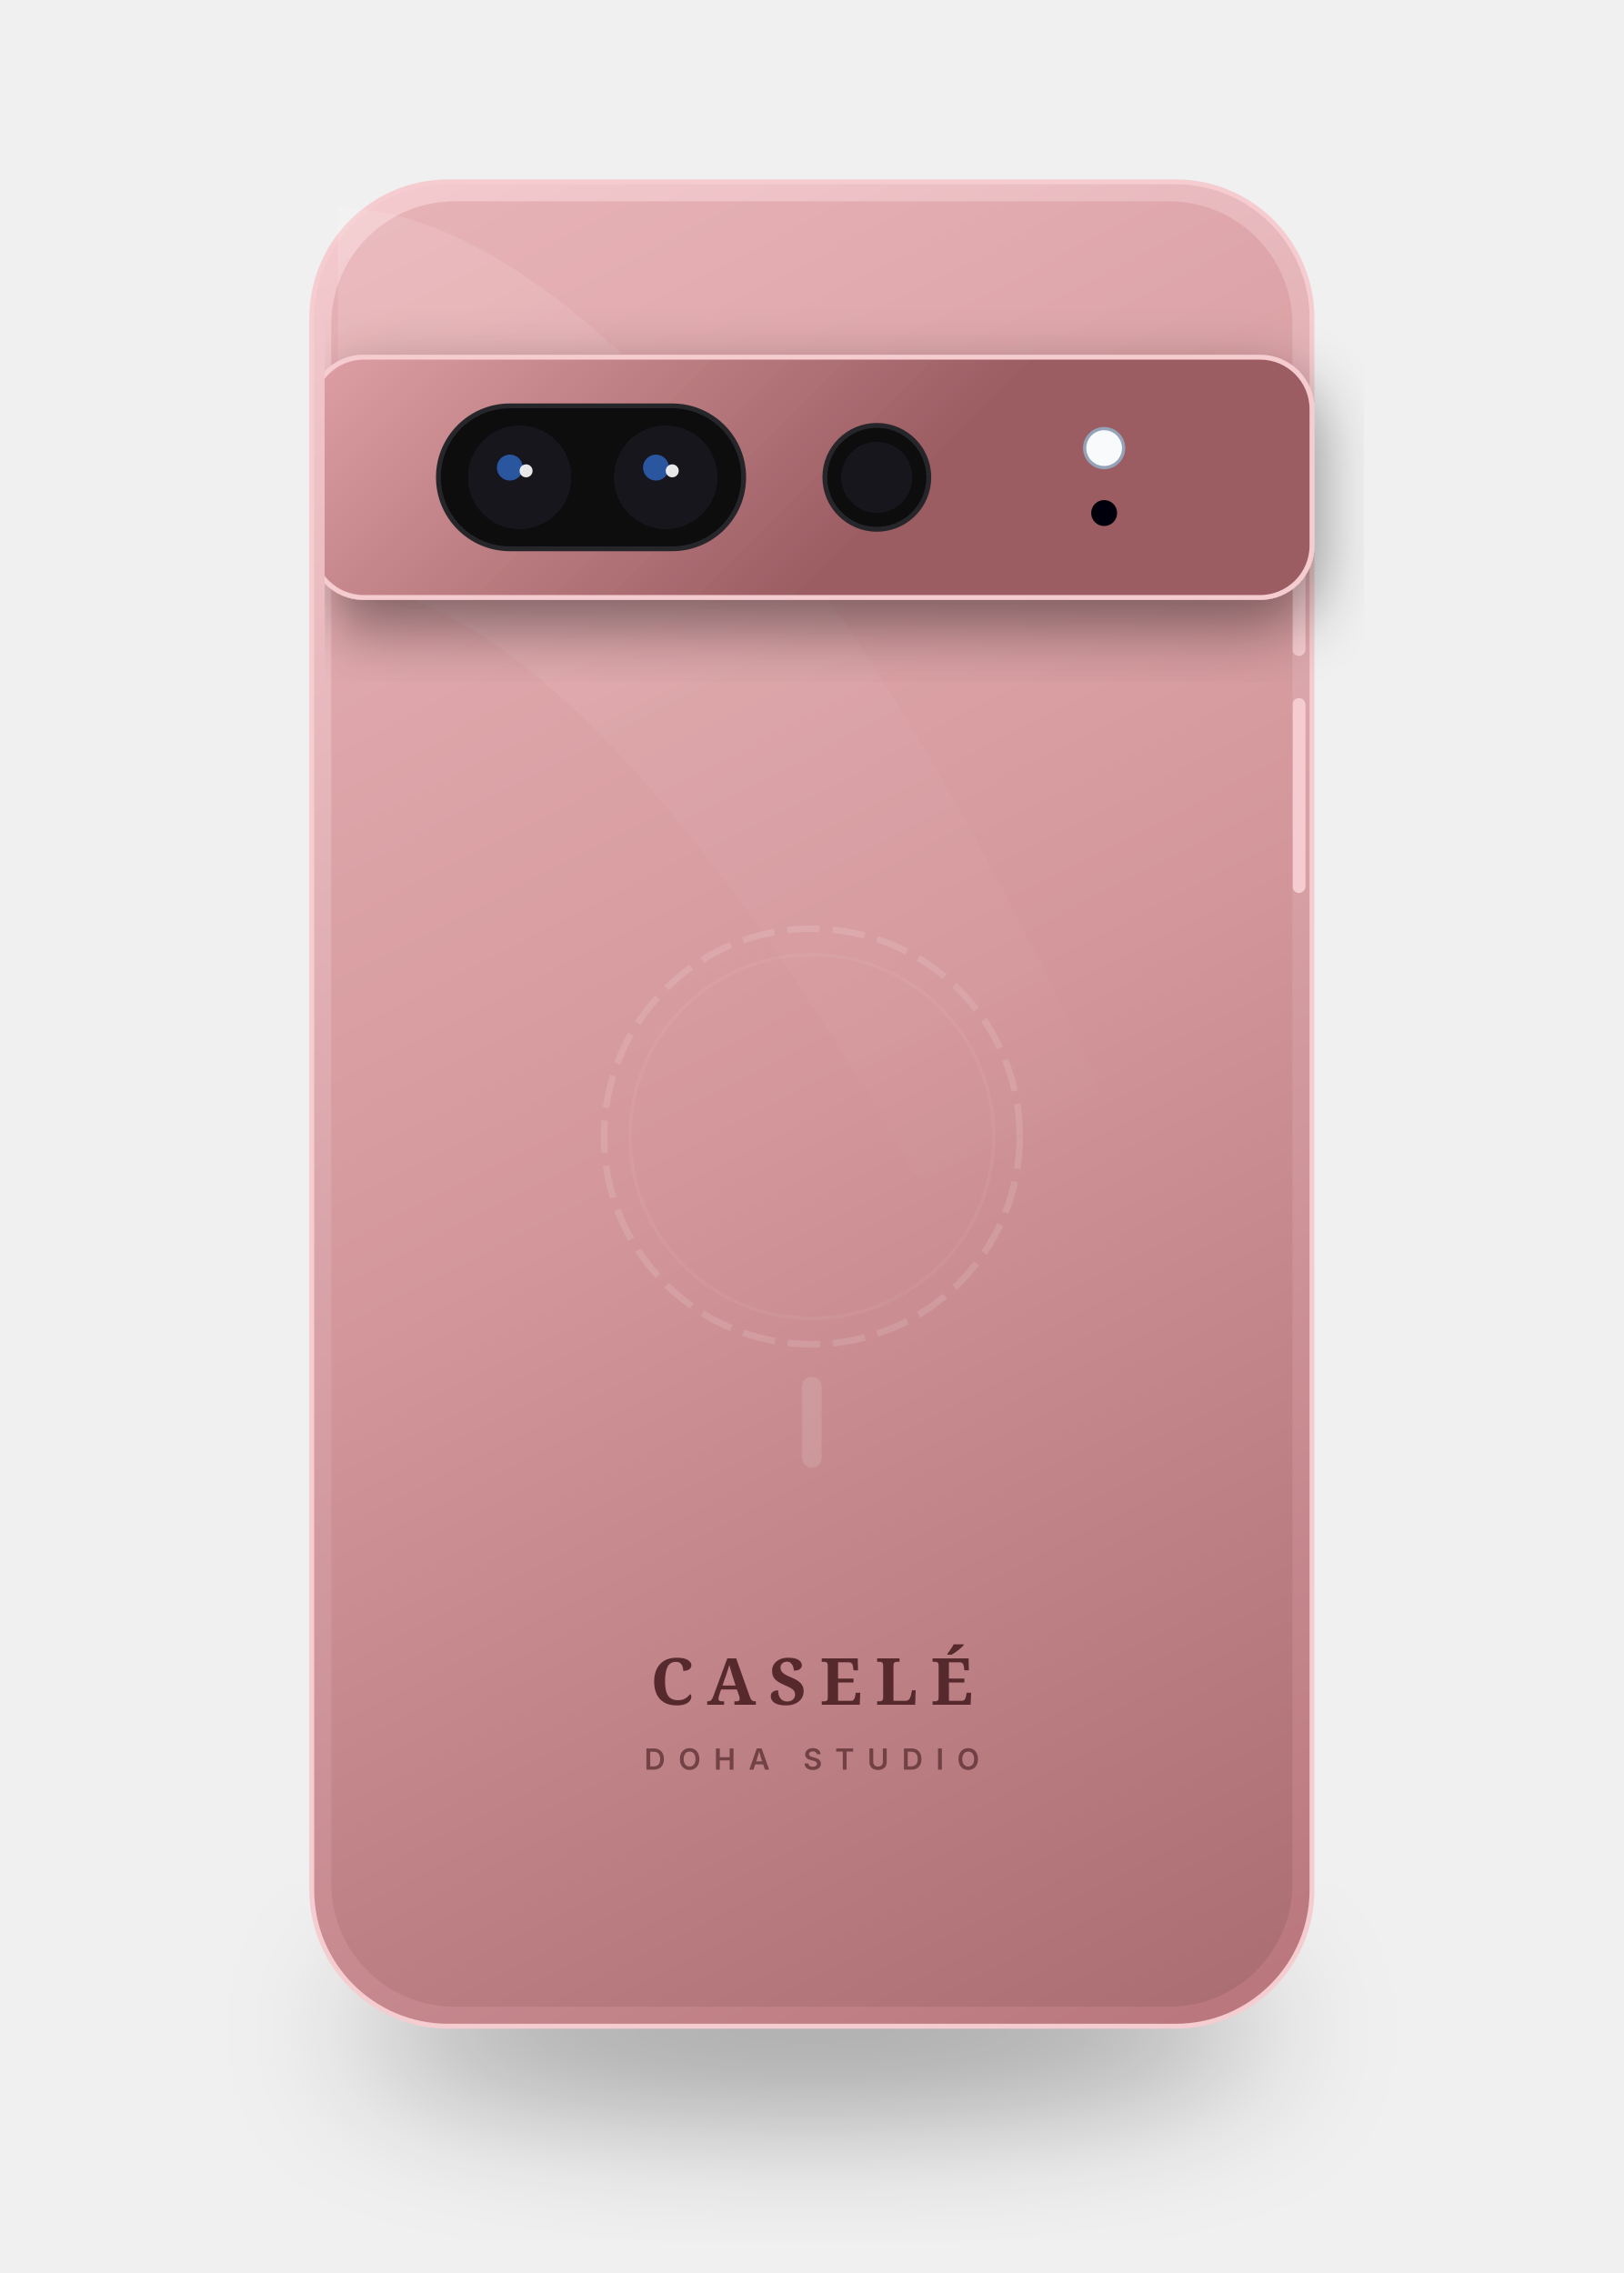
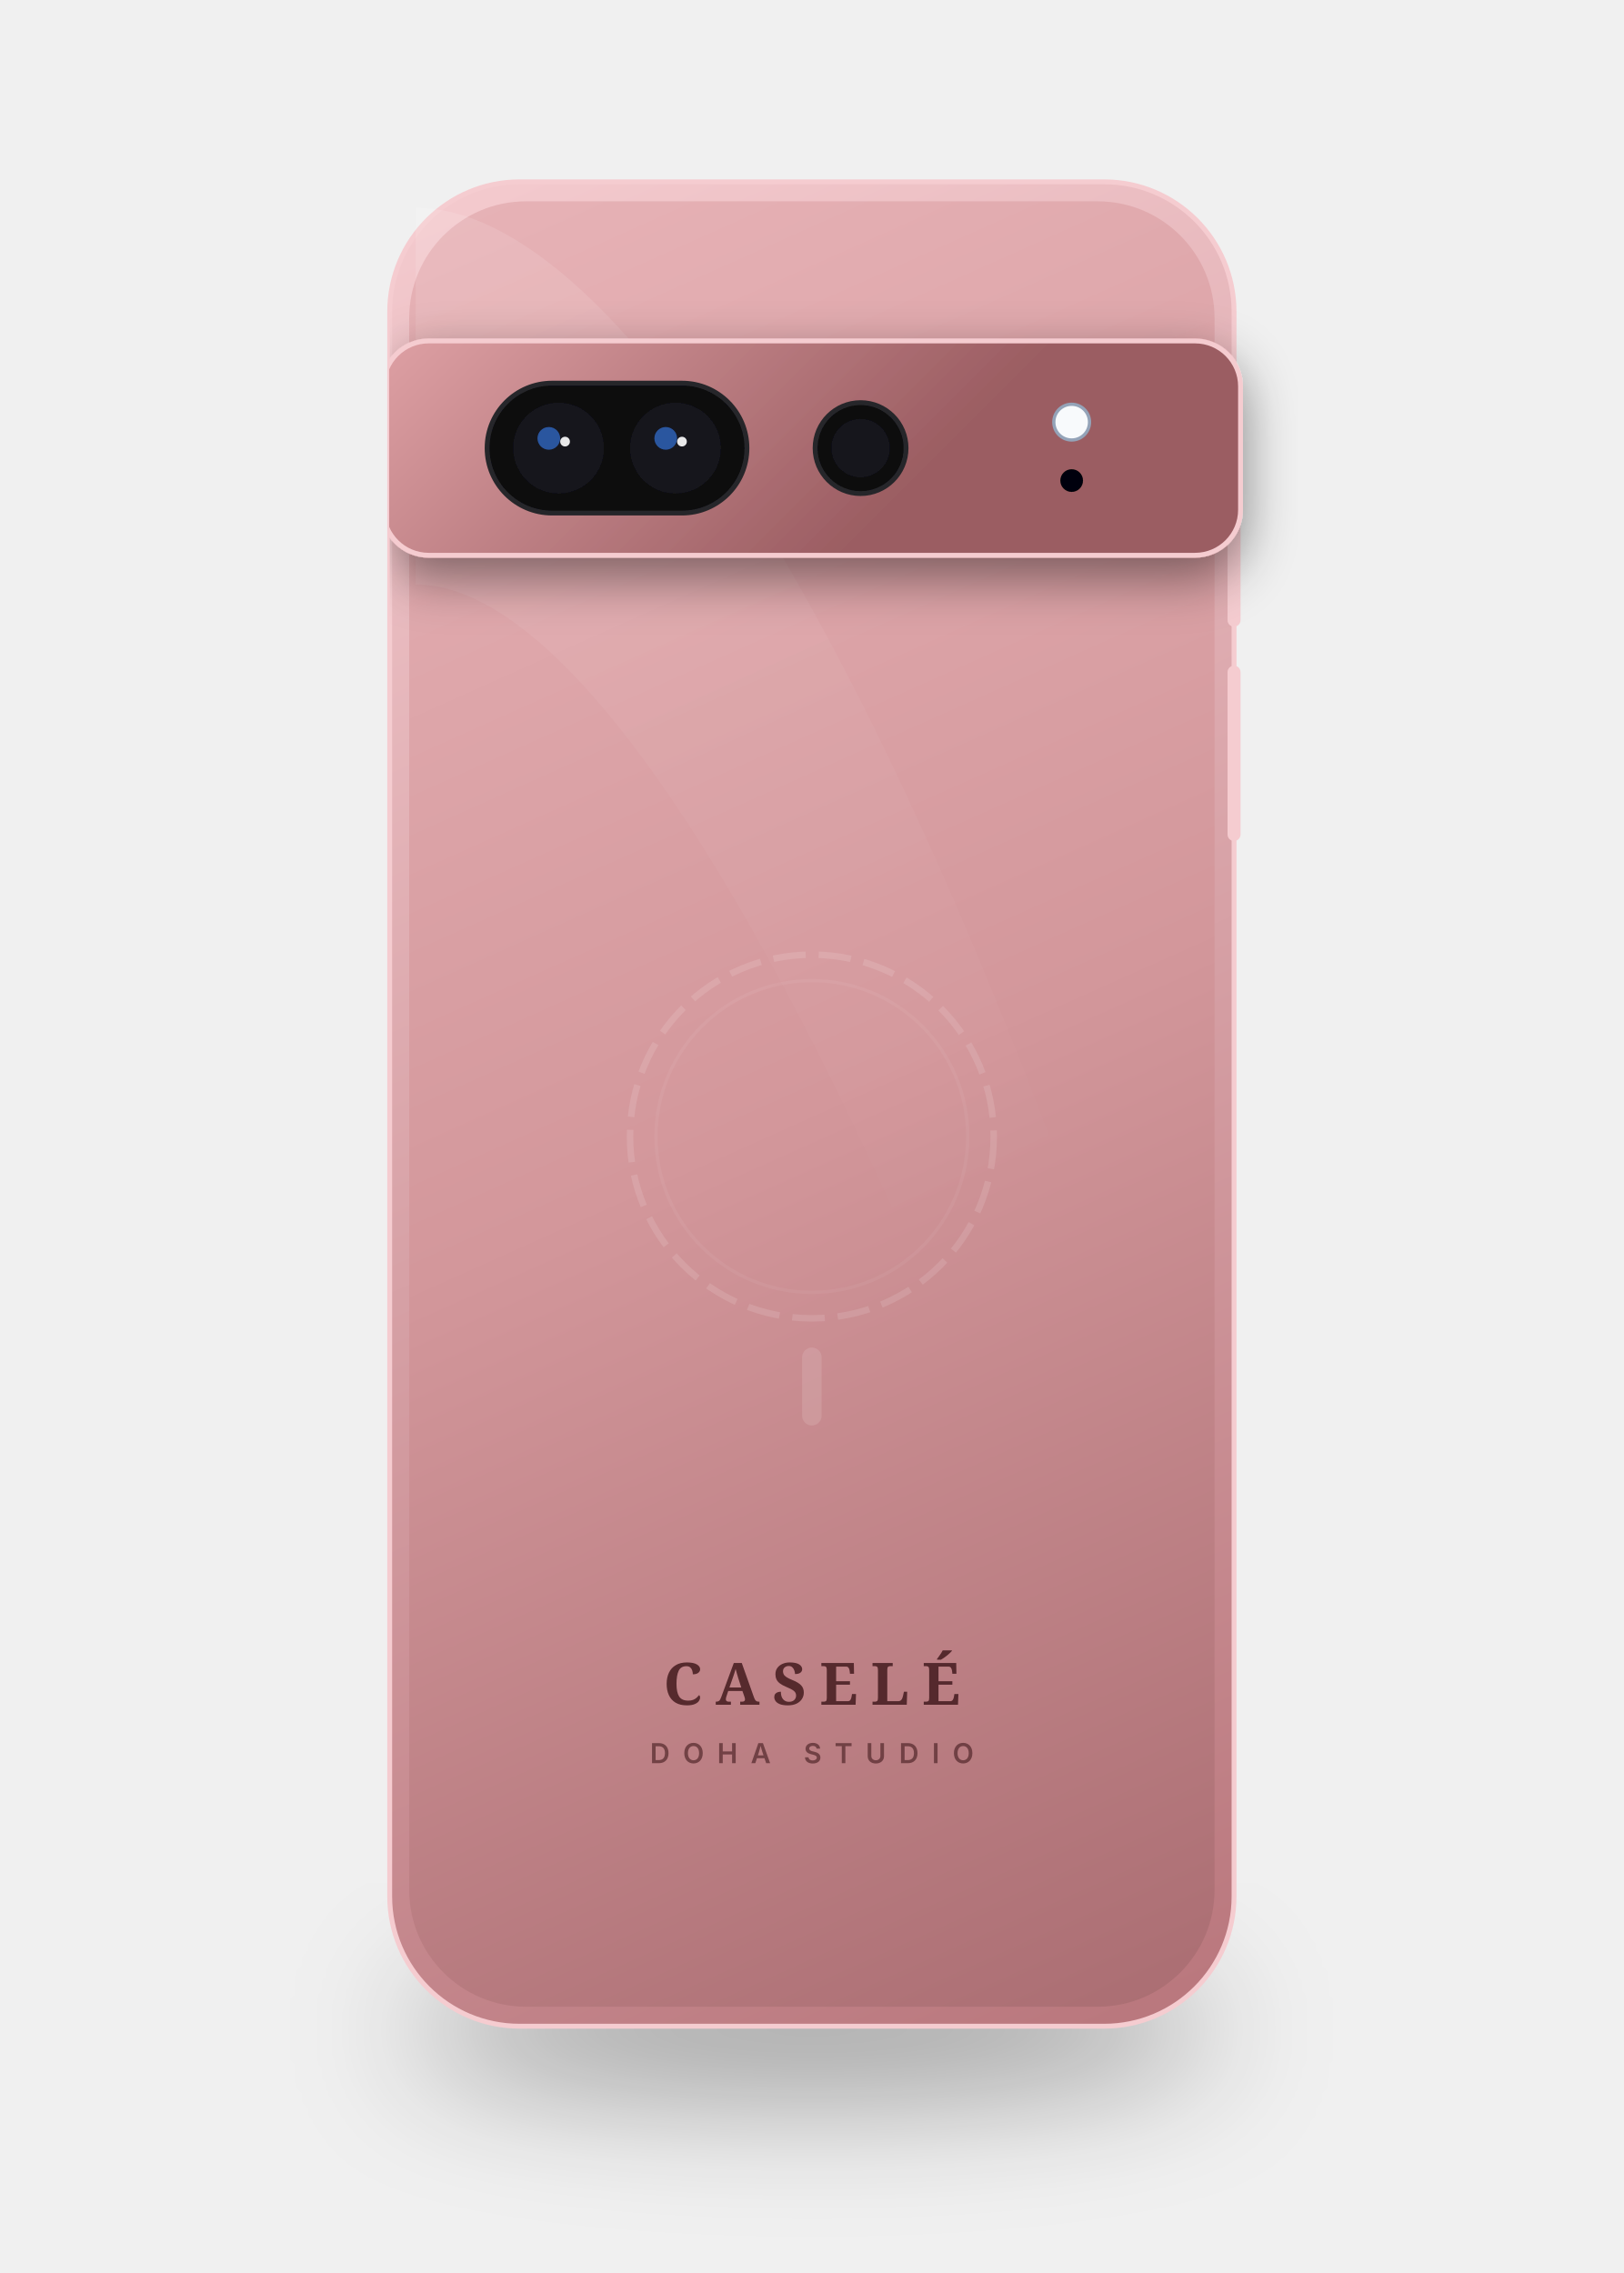
<svg xmlns="http://www.w3.org/2000/svg" viewBox="0 0 500 700" fill="none">
  <defs>
-     <filter id="groundShadow_rose-gold_back_pixel" x="50" y="580" width="400" height="110" filterUnits="userSpaceOnUse">
-       <feGaussianBlur stdDeviation="22" />
+     <filter id="groundShadow_rose-gold_back_pixel" x="70" y="580" width="360" height="110" filterUnits="userSpaceOnUse">
+       <feGaussianBlur stdDeviation="20" />
      <feColorMatrix type="matrix" values="0 0 0 0 0   0 0 0 0 0   0 0 0 0 0  0 0 0 0.35 0" />
    </filter>
-     <filter id="camShadow_rose-gold_back_pixel" x="100" y="60" width="320" height="150" filterUnits="userSpaceOnUse">
-       <feDropShadow dx="0" dy="8" stdDeviation="10" flood-color="#000000" flood-opacity="0.45" />
+     <filter id="camShadow_rose-gold_back_pixel" x="120" y="60" width="280" height="140" filterUnits="userSpaceOnUse">
+       <feDropShadow dx="0" dy="6" stdDeviation="8" flood-color="#000000" flood-opacity="0.45" />
    </filter>
-     <linearGradient id="bodyGrad_rose-gold_back_pixel" x1="100" y1="50" x2="400" y2="630" gradientUnits="userSpaceOnUse">
+     <linearGradient id="bodyGrad_rose-gold_back_pixel" x1="120" y1="50" x2="380" y2="630" gradientUnits="userSpaceOnUse">
      <stop offset="0%" stop-color="#E8B4B8" />
      <stop offset="50%" stop-color="#D3979B" />
      <stop offset="100%" stop-color="#A86B70" />
    </linearGradient>
-     <linearGradient id="edgeGrad_rose-gold_back_pixel" x1="100" y1="50" x2="400" y2="630" gradientUnits="userSpaceOnUse">
+     <linearGradient id="edgeGrad_rose-gold_back_pixel" x1="120" y1="50" x2="380" y2="630" gradientUnits="userSpaceOnUse">
      <stop offset="0%" stop-color="#F5CCD0" />
      <stop offset="100%" stop-color="#B8757B" />
    </linearGradient>
-     <linearGradient id="camGrad_rose-gold_back_pixel" x1="120" y1="70" x2="240" y2="190" gradientUnits="userSpaceOnUse">
+     <linearGradient id="camGrad_rose-gold_back_pixel" x1="140" y1="70" x2="250" y2="180" gradientUnits="userSpaceOnUse">
      <stop offset="0%" stop-color="#E2A4A8" />
      <stop offset="100%" stop-color="#9B5D62" />
    </linearGradient>
-     <linearGradient id="glareGrad_rose-gold_back_pixel" x1="100" y1="50" x2="350" y2="550" gradientUnits="userSpaceOnUse">
+     <linearGradient id="glareGrad_rose-gold_back_pixel" x1="120" y1="50" x2="350" y2="550" gradientUnits="userSpaceOnUse">
      <stop offset="0%" stop-color="#FFFFFF" stop-opacity="0.12" />
      <stop offset="35%" stop-color="#FFFFFF" stop-opacity="0.04" />
      <stop offset="70%" stop-color="#FFFFFF" stop-opacity="0" />
    </linearGradient>
  </defs>
-   <ellipse cx="250" cy="625" rx="140" ry="24" fill="#000000" filter="url(#groundShadow_rose-gold_back_pixel)" />
-   <rect x="96" y="56" width="308" height="568" rx="42" fill="url(#edgeGrad_rose-gold_back_pixel)" stroke="#F5CCD0" stroke-width="1.5" />
-   <rect x="398" y="160" width="4" height="42" rx="2" fill="#F5CCD0" />
-   <rect x="398" y="215" width="4" height="60" rx="2" fill="#F5CCD0" />
-   <rect x="102" y="62" width="296" height="556" rx="38" fill="url(#bodyGrad_rose-gold_back_pixel)" />
+   <ellipse cx="250" cy="625" rx="125" ry="20" fill="#000000" filter="url(#groundShadow_rose-gold_back_pixel)" />
+   <rect x="120" y="56" width="260" height="568" rx="40" fill="url(#edgeGrad_rose-gold_back_pixel)" stroke="#F5CCD0" stroke-width="1.5" />
+   <rect x="378" y="155" width="4" height="38" rx="2" fill="#F5CCD0" />
+   <rect x="378" y="205" width="4" height="54" rx="2" fill="#F5CCD0" />
+   <rect x="126" y="62" width="248" height="556" rx="36" fill="url(#bodyGrad_rose-gold_back_pixel)" />
  <g opacity="0.12">
-     <circle cx="250" cy="350" r="64" stroke="#FFFFFF" stroke-width="2" stroke-dasharray="10 4" fill="none" />
-     <circle cx="250" cy="350" r="56" stroke="#FFFFFF" stroke-width="1" fill="none" opacity="0.4" />
-     <rect x="247" y="424" width="6" height="28" rx="3" fill="#FFFFFF" />
+     <circle cx="250" cy="350" r="56" stroke="#FFFFFF" stroke-width="2" stroke-dasharray="10 4" fill="none" />
+     <circle cx="250" cy="350" r="48" stroke="#FFFFFF" stroke-width="1" fill="none" opacity="0.4" />
+     <rect x="247" y="415" width="6" height="24" rx="3" fill="#FFFFFF" />
  </g>
-   <path d="M104 64 C 180 64, 300 200, 396 480 L396 616 C 300 350, 180 180, 104 180 Z" fill="url(#glareGrad_rose-gold_back_pixel)" />
+   <path d="M128 64 C 190 64, 280 200, 368 480 L368 616 C 280 350, 190 180, 128 180 Z" fill="url(#glareGrad_rose-gold_back_pixel)" />
  <g filter="url(#camShadow_rose-gold_back_pixel)">
-     <rect x="96" y="110" width="308" height="74" rx="16" fill="url(#camGrad_rose-gold_back_pixel)" stroke="#F5CCD0" stroke-width="1.5" />
-     <rect x="135" y="125" width="94" height="44" rx="22" fill="#0A0A0E" stroke="#27272A" stroke-width="1.5" />
-     <circle cx="160" cy="147" r="16" fill="#14141C" />
-     <circle cx="157" cy="144" r="4" fill="#3B82F6" opacity="0.6" />
-     <circle cx="162" cy="145" r="2" fill="#FFFFFF" opacity="0.9" />
-     <circle cx="205" cy="147" r="16" fill="#14141C" />
-     <circle cx="202" cy="144" r="4" fill="#3B82F6" opacity="0.6" />
-     <circle cx="207" cy="145" r="2" fill="#FFFFFF" opacity="0.9" />
-     <circle cx="270" cy="147" r="16" fill="#0A0A0E" stroke="#27272A" stroke-width="1.5" />
-     <circle cx="270" cy="147" r="11" fill="#14141C" />
-     <circle cx="340" cy="138" r="6" fill="#F8FAFC" stroke="#94A3B8" stroke-width="1" />
-     <circle cx="340" cy="158" r="4" fill="#050508" />
+     <rect x="118" y="105" width="264" height="66" rx="14" fill="url(#camGrad_rose-gold_back_pixel)" stroke="#F5CCD0" stroke-width="1.5" />
+     <rect x="150" y="118" width="80" height="40" rx="20" fill="#0A0A0E" stroke="#27272A" stroke-width="1.5" />
+     <circle cx="172" cy="138" r="14" fill="#14141C" />
+     <circle cx="169" cy="135" r="3.5" fill="#3B82F6" opacity="0.6" />
+     <circle cx="174" cy="136" r="1.5" fill="#FFFFFF" opacity="0.9" />
+     <circle cx="208" cy="138" r="14" fill="#14141C" />
+     <circle cx="205" cy="135" r="3.5" fill="#3B82F6" opacity="0.6" />
+     <circle cx="210" cy="136" r="1.5" fill="#FFFFFF" opacity="0.9" />
+     <circle cx="265" cy="138" r="14" fill="#0A0A0E" stroke="#27272A" stroke-width="1.5" />
+     <circle cx="265" cy="138" r="9" fill="#14141C" />
+     <circle cx="330" cy="130" r="5.5" fill="#F8FAFC" stroke="#94A3B8" stroke-width="1" />
+     <circle cx="330" cy="148" r="3.5" fill="#050508" />
  </g>
-   <text x="250" y="525" text-anchor="middle" font-family="'Cinzel', 'Playfair Display', Georgia, serif" font-size="20" font-weight="700" fill="#4A2024" opacity="0.9" letter-spacing="4">CASELÉ</text>
-   <text x="250" y="545" text-anchor="middle" font-family="'Inter', sans-serif" font-size="9" font-weight="600" fill="#4A2024" opacity="0.65" letter-spacing="4">DOHA STUDIO</text>
+   <text x="250" y="525" text-anchor="middle" font-family="'Cinzel', 'Playfair Display', Georgia, serif" font-size="18" font-weight="700" fill="#4A2024" opacity="0.9" letter-spacing="4">CASELÉ</text>
+   <text x="250" y="543" text-anchor="middle" font-family="'Inter', sans-serif" font-size="8.5" font-weight="600" fill="#4A2024" opacity="0.65" letter-spacing="4">DOHA STUDIO</text>
</svg>
